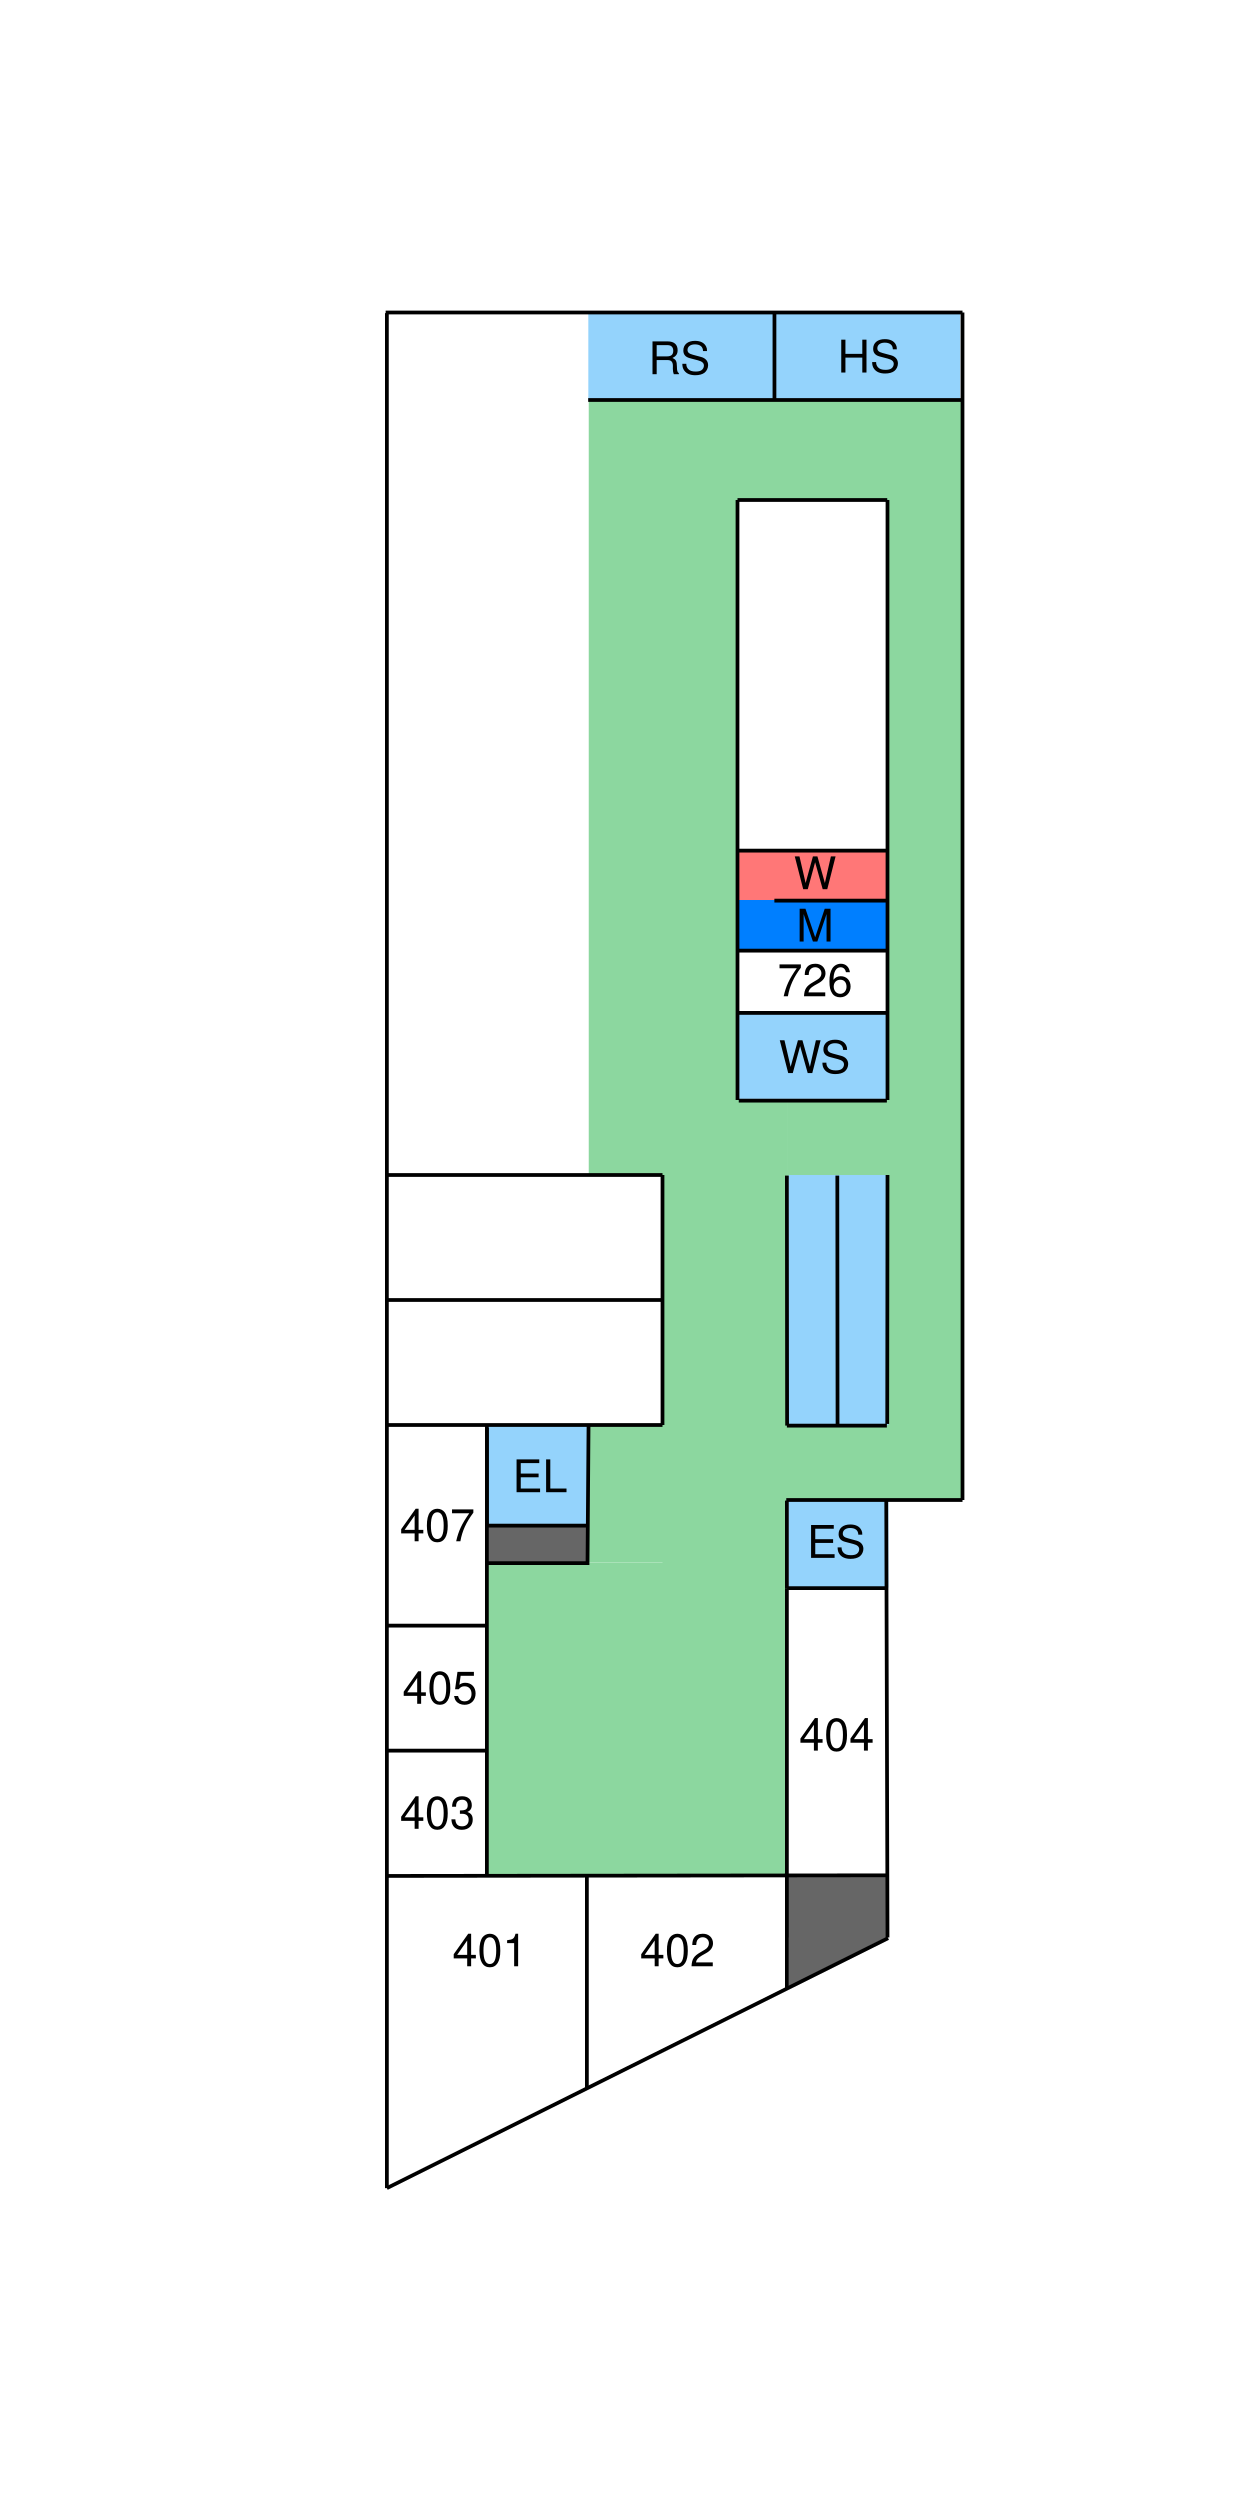
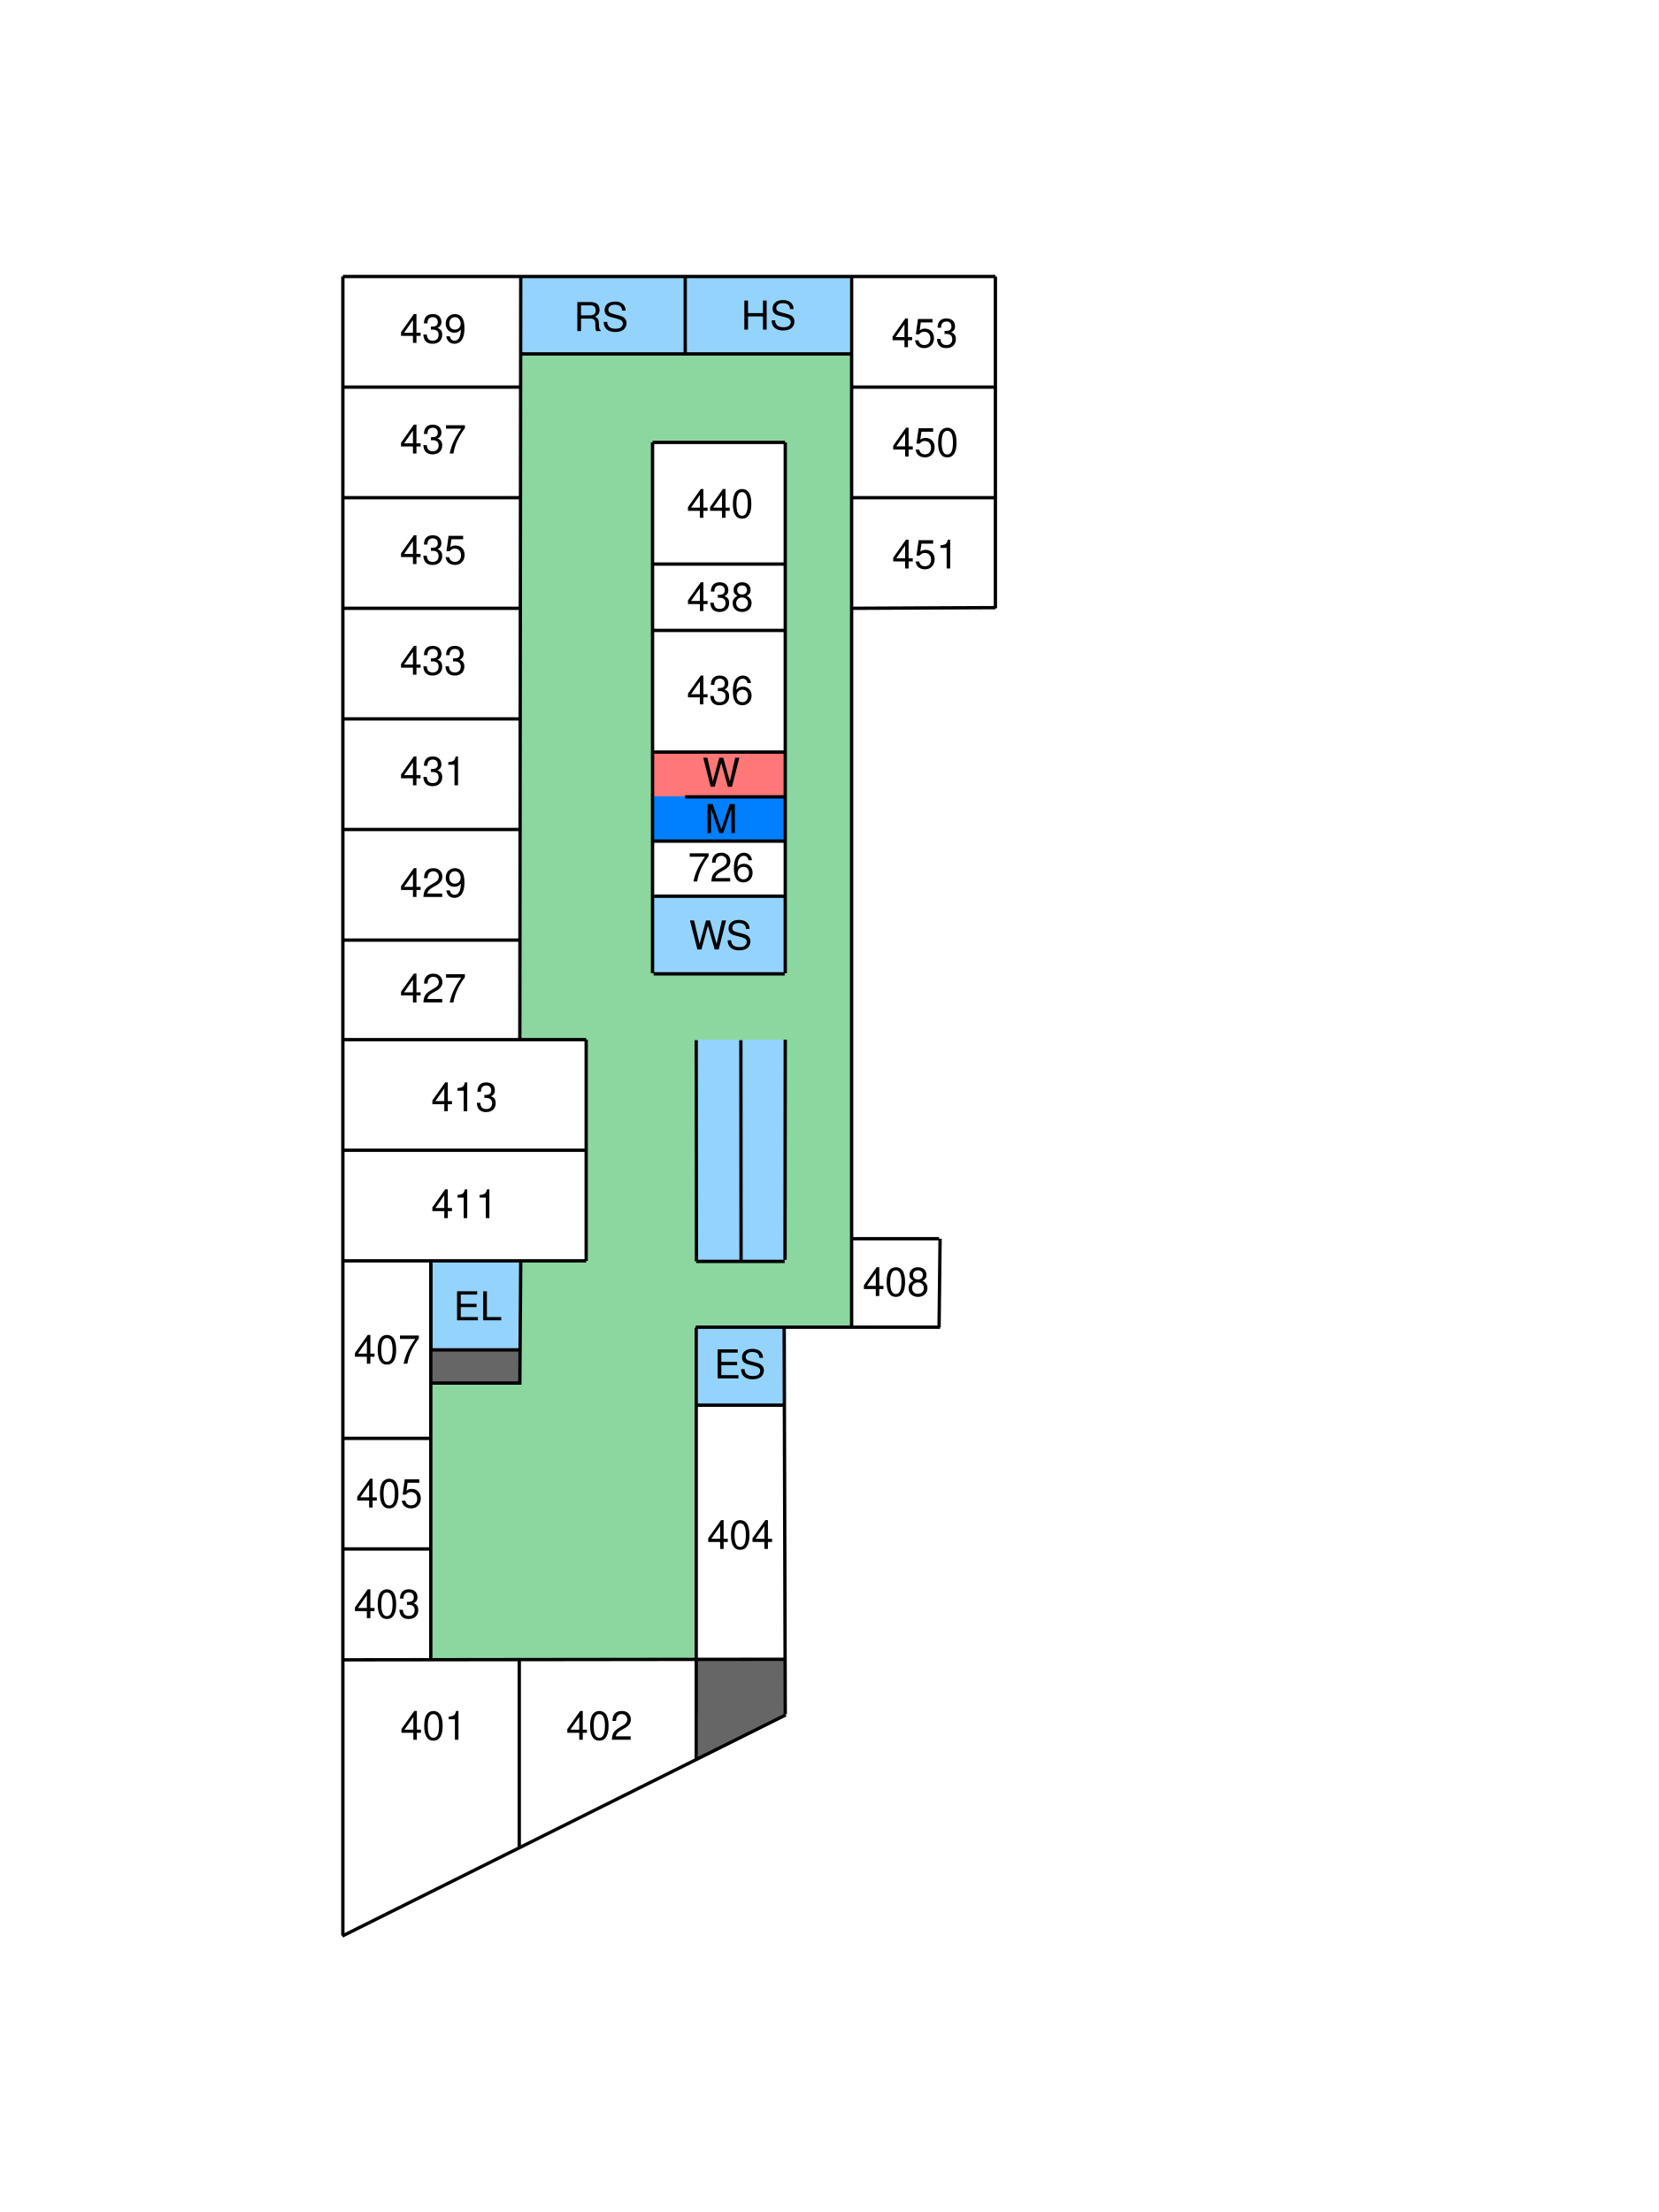
- <svg xmlns="http://www.w3.org/2000/svg" width="500" height="1000">
+ <svg xmlns="http://www.w3.org/2000/svg" width="750" height="1000">
  <g>
-     <rect x="-1" y="-1" width="502" height="1002" id="canvas_background" fill="#fff" />
+     <rect x="-1" y="-1" width="752" height="1002" id="canvas_background" fill="#fff" />
    <g id="canvasGrid" display="none">
      <rect id="svg_1" width="100%" height="100%" x="0" y="0" stroke-width="0" fill="url(#gridpattern)" />
    </g>
  </g>
  <g>
-     <rect id="svg_53" height="55" width="32" y="569.994" x="235" fill-opacity="null" stroke-opacity="null" stroke-width="0" stroke="#000" fill="#8CD79F" />
+     <rect stroke="#000" id="svg_78" height="30" width="71" y="570.188" x="313.543" fill-opacity="null" stroke-opacity="null" stroke-width="0" fill="#8CD79F" />
+     <rect stroke="#000" id="svg_53" height="58.614" width="32" y="569.994" x="235" fill-opacity="null" stroke-opacity="null" stroke-width="0" fill="#8CD79F" />
    <rect id="svg_43" height="35" width="74" y="125" x="310.087" stroke-width="0" stroke="#000" fill="#94d3fc" />
    <rect id="svg_42" height="35" width="74" y="125" x="235.326" stroke-width="0" stroke="#000" fill="#94d3fc" />
    <rect stroke="#000" id="svg_79" height="31.705" width="41.667" y="440" x="314.814" fill-opacity="null" stroke-opacity="null" stroke-width="0" fill="#8CD79F" />
-     <rect stroke="#000" id="svg_78" height="30" width="71" y="570.188" x="313.543" fill-opacity="null" stroke-opacity="null" stroke-width="0" fill="#8CD79F" />
    <rect stroke="#000" id="svg_18" height="411" width="30" y="160" x="354.83" fill-opacity="null" stroke-opacity="null" stroke-width="0" fill="#8CD79F" />
    <rect id="svg_97" height="100.006" width="40" y="470" x="315.361" fill-opacity="null" stroke-opacity="null" stroke-width="0" stroke="#000" fill="#94d3fc" />
    <rect id="svg_96" height="35.002" width="40" y="600.034" x="315.361" fill-opacity="null" stroke-opacity="null" stroke-width="0" stroke="#000" fill="#94d3fc" />
    <rect id="svg_93" height="34.667" width="60" y="404.889" x="295" stroke-opacity="null" stroke-width="0" stroke="#000" fill="#94d3fc" />
    <rect id="svg_92" height="40" width="40" y="570" x="195" stroke-opacity="null" stroke-width="0" stroke="#000" fill="#94d3fc" />
    <path stroke="#000" transform="rotate(90 335.4638,784.6261) " id="svg_91" d="m325.342,804.757l0,-40.261l20.244,40.261l-20.244,0z" stroke-opacity="null" stroke-width="0" fill="#666666" />
    <rect id="svg_85" height="25" width="40" y="750" x="315" stroke-opacity="null" stroke-width="0" stroke="#000" fill="#666666" />
    <rect id="svg_83" height="20" width="60" y="340" x="295" stroke-opacity="null" stroke-width="0" stroke="#000" fill="#ff7777" />
    <rect id="svg_82" height="20" width="60" y="359.998" x="294.687" stroke-opacity="null" stroke-width="0" stroke="#000" fill="#007fff" />
    <rect stroke="#000" id="svg_81" height="15" width="40" y="610" x="195" fill-opacity="null" stroke-opacity="null" stroke-width="0" fill="#666666" />
    <rect stroke="#000" id="svg_77" height="186" width="50" y="440" x="265" fill-opacity="null" stroke-opacity="null" stroke-width="0" fill="#8CD79F" />
    <rect id="svg_73" height="125" width="120" y="625" x="195" stroke-opacity="null" stroke-width="0" stroke="#000" fill="#8CD79F" />
-     <line transform="rotate(90 154.75,500.25) " fill="none" stroke="#000" stroke-width="1.5" x1="-220.25" y1="500.25" x2="529.75" y2="500.25" id="svg_4" stroke-linejoin="undefined" stroke-linecap="undefined" />
    <line transform="rotate(90 255,825.25) " fill="none" stroke="#000" stroke-width="1.5" x1="205" y1="725" x2="305" y2="925.5" id="svg_5" stroke-linejoin="undefined" stroke-linecap="undefined" />
    <line transform="rotate(90 254.875,750.25) " fill="none" stroke-width="1.5" x1="254.75" y1="650.25" x2="255" y2="850.25" id="svg_6" stroke-linejoin="undefined" stroke-linecap="undefined" stroke="#000" />
    <line transform="rotate(90 194.75,660.7262) " fill="none" stroke-width="1.5" x1="284.274" y1="660.726" x2="105.226" y2="660.726" id="svg_7" stroke-linejoin="undefined" stroke-linecap="undefined" stroke="#000" />
    <line transform="rotate(90 214.75,625.25) " fill="none" stroke="#000" stroke-width="1.5" stroke-opacity="null" fill-opacity="null" x1="214.75" y1="645.25" x2="214.75" y2="605.25" id="svg_8" stroke-linejoin="undefined" stroke-linecap="undefined" />
    <line transform="rotate(90 214.75,610.25) " fill="none" stroke="#000" stroke-width="1.5" stroke-opacity="null" fill-opacity="null" x1="214.75" y1="630.25" x2="214.75" y2="590.25" id="svg_9" stroke-linejoin="undefined" stroke-linecap="undefined" />
    <line transform="rotate(90 314.75,715.25) " fill="none" stroke="#000" stroke-width="1.5" stroke-opacity="null" fill-opacity="null" x1="394.75" y1="715.25" x2="234.75" y2="715.25" id="svg_11" stroke-linejoin="undefined" stroke-linecap="undefined" />
    <line transform="rotate(90 334.75,635.25) " fill="none" stroke="#000" stroke-width="1.5" stroke-opacity="null" fill-opacity="null" x1="334.75" y1="655.25" x2="334.75" y2="615.25" id="svg_12" stroke-linejoin="undefined" stroke-linecap="undefined" />
    <line transform="rotate(90 314.75,617.75) " fill="none" stroke="#000" stroke-width="1.5" stroke-opacity="null" fill-opacity="null" x1="297.25" y1="617.75" x2="332.25" y2="617.75" id="svg_15" stroke-linejoin="undefined" stroke-linecap="undefined" />
    <line transform="rotate(90 194.75,590.25) " fill="none" stroke="#000" stroke-width="1.5" stroke-opacity="null" fill-opacity="null" x1="214.75" y1="590.25" x2="174.75" y2="590.25" id="svg_16" stroke-linejoin="undefined" stroke-linecap="undefined" />
    <line transform="rotate(90 324.75,440.25) " fill="none" stroke="#000" stroke-width="1.5" stroke-opacity="null" fill-opacity="null" x1="324.75" y1="470.25" x2="324.75" y2="410.25" id="svg_26" stroke-linejoin="undefined" stroke-linecap="undefined" />
    <line transform="rotate(90 324.75,405.1596) " fill="none" stroke="#000" stroke-width="1.5" stroke-opacity="null" fill-opacity="null" x1="324.75" y1="435.16" x2="324.75" y2="375.16" id="svg_27" stroke-linejoin="undefined" stroke-linecap="undefined" />
    <line transform="rotate(90 314.7961,520.25) " fill="none" stroke="#000" stroke-width="1.5" stroke-opacity="null" fill-opacity="null" x1="264.796" y1="520.296" x2="364.796" y2="520.204" id="svg_29" stroke-linejoin="undefined" stroke-linecap="undefined" />
    <line transform="rotate(90 334.75,570.25) " fill="none" stroke="#000" stroke-width="1.5" stroke-opacity="null" fill-opacity="null" x1="334.75" y1="590.25" x2="334.75" y2="550.25" id="svg_30" stroke-linejoin="undefined" stroke-linecap="undefined" />
    <line transform="rotate(90 334.9731,520.25) " fill="none" stroke="#000" stroke-width="1.5" stroke-opacity="null" fill-opacity="null" x1="284.973" y1="520.296" x2="384.973" y2="520.204" id="svg_32" stroke-linejoin="undefined" stroke-linecap="undefined" />
    <line transform="rotate(90 234.75,792.5582) " fill="none" stroke="#000" stroke-width="1.5" stroke-opacity="null" fill-opacity="null" x1="192.058" y1="792.558" x2="277.442" y2="792.558" id="svg_33" stroke-linejoin="undefined" stroke-linecap="undefined" />
    <line transform="rotate(90 174.75,700.25) " fill="none" stroke="#000" stroke-width="1.5" stroke-opacity="null" fill-opacity="null" x1="174.75" y1="680.25" x2="174.75" y2="720.25" id="svg_35" stroke-linejoin="undefined" stroke-linecap="undefined" />
    <line transform="rotate(90 174.75,650.25) " fill="none" stroke="#000" stroke-width="1.5" stroke-opacity="null" fill-opacity="null" x1="174.75" y1="630.25" x2="174.75" y2="670.25" id="svg_36" stroke-linejoin="undefined" stroke-linecap="undefined" />
    <line transform="rotate(90 324.75,380.25) " fill="none" stroke="#000" stroke-width="1.5" stroke-opacity="null" fill-opacity="null" x1="324.75" y1="410.25" x2="324.75" y2="350.25" id="svg_44" stroke-linejoin="undefined" stroke-linecap="undefined" />
-     <line transform="rotate(90 324.9731,340.25) " fill="none" stroke="#000" stroke-width="1.5" stroke-opacity="null" fill-opacity="null" x1="324.973" y1="370.473" x2="324.973" y2="310.027" id="svg_45" stroke-linejoin="undefined" stroke-linecap="undefined" />
    <line transform="rotate(90 332.4731,360.25) " fill="none" stroke="#000" stroke-width="1.5" stroke-opacity="null" fill-opacity="null" x1="332.473" y1="382.973" x2="332.473" y2="337.527" id="svg_46" stroke-linejoin="undefined" stroke-linecap="undefined" />
    <text fill="#000000" stroke="#000" stroke-width="0" stroke-opacity="null" fill-opacity="null" x="159.964" y="616.516" id="svg_57" font-size="18" font-family="Helvetica, Arial, sans-serif" text-anchor="start" xml:space="preserve">407</text>
    <text fill="#000000" stroke="#000" stroke-width="0" stroke-opacity="null" fill-opacity="null" x="160.984" y="681.516" id="svg_58" font-size="18" font-family="Helvetica, Arial, sans-serif" text-anchor="start" xml:space="preserve">405</text>
    <text fill="#000000" stroke="#000" stroke-width="0" stroke-opacity="null" fill-opacity="null" x="159.964" y="731.516" id="svg_59" font-size="18" font-family="Helvetica, Arial, sans-serif" text-anchor="start" xml:space="preserve">403</text>
    <text fill="#000000" stroke="#000" stroke-width="0" stroke-opacity="null" fill-opacity="null" x="180.984" y="786.516" id="svg_60" font-size="18" font-family="Helvetica, Arial, sans-serif" text-anchor="start" xml:space="preserve">401</text>
    <text stroke="#000" fill="#000000" stroke-width="0" stroke-opacity="null" fill-opacity="null" x="255.984" y="786.516" id="svg_61" font-size="18" font-family="Helvetica, Arial, sans-serif" text-anchor="start" xml:space="preserve">402</text>
    <text fill="#000000" stroke="#000" stroke-width="0" stroke-opacity="null" fill-opacity="null" x="319.67" y="700.245" id="svg_63" font-size="18" font-family="Helvetica, Arial, sans-serif" text-anchor="start" xml:space="preserve">404</text>
    <text fill="#000000" stroke="#000" stroke-width="0" stroke-opacity="null" fill-opacity="null" x="322.804" y="623.138" id="svg_64" font-size="18" font-family="Helvetica, Arial, sans-serif" text-anchor="start" xml:space="preserve">ES</text>
    <text fill="#000000" stroke="#000" stroke-width="0" stroke-opacity="null" fill-opacity="null" x="311.519" y="429.227" id="svg_65" font-size="18" font-family="Helvetica, Arial, sans-serif" text-anchor="start" xml:space="preserve">WS</text>
    <text stroke="#000" fill="#000000" stroke-width="0" stroke-opacity="null" fill-opacity="null" x="335" y="149" id="svg_66" font-size="18" font-family="Helvetica, Arial, sans-serif" text-anchor="start" xml:space="preserve">HS</text>
    <text fill="#000000" stroke="#000" stroke-width="0" stroke-opacity="null" fill-opacity="null" x="205.003" y="596.883" id="svg_67" font-size="18" font-family="Helvetica, Arial, sans-serif" text-anchor="start" xml:space="preserve">EL</text>
    <text fill="#000000" stroke="#000" stroke-width="0" stroke-opacity="null" fill-opacity="null" x="318.511" y="376.617" id="svg_68" font-size="18" font-family="Helvetica, Arial, sans-serif" text-anchor="start" xml:space="preserve">M</text>
    <text fill="#000000" stroke="#000" stroke-width="0" stroke-opacity="null" fill-opacity="null" x="317.517" y="355.68" id="svg_69" font-size="18" font-family="Helvetica, Arial, sans-serif" text-anchor="start" xml:space="preserve">W</text>
    <text fill="#000000" stroke-width="0" stroke-opacity="null" fill-opacity="null" x="310.984" y="398.516" id="svg_74" font-size="18" font-family="Helvetica, Arial, sans-serif" text-anchor="start" xml:space="preserve" stroke="#000">726</text>
    <path id="svg_90" d="m321.25,785.005" opacity="0.5" stroke-opacity="null" stroke-width="0" stroke="#000" fill="#666666" />
    <line fill="none" stroke="#000" stroke-width="1.5" stroke-opacity="null" fill-opacity="null" x1="154.578" y1="570" x2="265" y2="570" id="svg_13" stroke-linejoin="undefined" stroke-linecap="undefined" />
    <line stroke-linecap="undefined" stroke-linejoin="undefined" id="svg_3" y2="775" x2="355" y1="600" x1="354.5" fill-opacity="null" stroke-opacity="null" stroke-width="1.5" stroke="#000" fill="none" />
    <rect stroke="#000" id="svg_75" height="310.093" width="60" y="160" x="235.5" stroke-opacity="null" stroke-width="0" fill="#8CD79F" />
-     <line stroke-linecap="undefined" stroke-linejoin="undefined" id="svg_19" y2="125" x2="385" y1="125" x1="154.261" fill-opacity="null" stroke-opacity="null" stroke-width="1.5" stroke="#000" fill="none" />
+     <line stroke="#000" stroke-linecap="undefined" stroke-linejoin="undefined" id="svg_19" y2="125" x2="450" y1="125" x1="155" fill-opacity="null" stroke-opacity="null" stroke-width="1.5" fill="none" />
    <line stroke-linecap="undefined" stroke-linejoin="undefined" id="svg_24" y2="124.676" x2="309.783" y1="159.612" x1="309.783" fill-opacity="null" stroke-opacity="null" stroke-width="1.5" stroke="#000" fill="none" />
    <text stroke="#000" fill="#000000" stroke-width="0" stroke-opacity="null" fill-opacity="null" x="259.328" y="149.685" id="svg_28" font-size="18" font-family="Helvetica, Arial, sans-serif" text-anchor="start" xml:space="preserve">RS</text>
    <rect stroke="#000" id="svg_31" height="40" width="61" y="160.297" x="294.184" stroke-width="0" fill="#8CD79F" />
    <line stroke-linecap="undefined" stroke-linejoin="undefined" id="svg_21" y2="160" x2="385" y1="160" x1="235.272" fill-opacity="null" stroke-opacity="null" stroke-width="1.5" stroke="#000" fill="none" />
-     <line stroke-linecap="undefined" stroke-linejoin="undefined" id="svg_38" y2="600" x2="385" y1="600" x1="314.506" fill-opacity="null" stroke-opacity="null" stroke-width="1.5" stroke="#000" fill="none" />
+     <line stroke-linecap="undefined" stroke-linejoin="undefined" id="svg_38" y2="600" x2="425" y1="600" x1="314.506" fill-opacity="null" stroke-opacity="null" stroke-width="1.5" stroke="#000" fill="none" />
    <line stroke-linecap="undefined" stroke-linejoin="undefined" id="svg_41" y2="600.001" x2="385" y1="125" x1="385" fill-opacity="null" stroke-opacity="null" stroke-width="1.5" stroke="#000" fill="none" />
    <line stroke-width="1.5" stroke-linecap="null" stroke-linejoin="null" id="svg_47" y2="200" x2="354.892" y1="200" x1="295" stroke="#000" fill="none" />
    <line stroke-linecap="null" stroke-linejoin="null" id="svg_48" y2="200" x2="295" y1="440" x1="295" stroke-width="1.5" stroke="#000" fill="none" />
    <line stroke-linecap="null" stroke-linejoin="null" id="svg_49" y2="200" x2="355" y1="440" x1="355" stroke-width="1.5" stroke="#000" fill="none" />
    <line stroke-linecap="null" stroke-linejoin="null" id="svg_50" y2="470" x2="355" y1="569.566" x1="354.892" stroke-width="1.5" stroke="#000" fill="none" />
    <line stroke-linecap="undefined" stroke-linejoin="undefined" id="svg_52" y2="626" x2="235" y1="570" x1="235.417" fill-opacity="null" stroke-opacity="null" stroke-width="1.5" stroke="#000" fill="none" />
    <line fill="none" stroke="#000" stroke-width="1.5" stroke-opacity="null" fill-opacity="null" x1="154.578" y1="470" x2="265" y2="470" id="svg_54" stroke-linejoin="undefined" stroke-linecap="undefined" />
    <line stroke-linecap="undefined" stroke-linejoin="undefined" id="svg_55" y2="570" x2="265" y1="470" x1="265" fill-opacity="null" stroke-opacity="null" stroke-width="1.5" stroke="#000" fill="none" />
    <line stroke-width="1.5" stroke-linecap="null" stroke-linejoin="null" id="svg_56" y2="520" x2="155" y1="520" x1="265" fill-opacity="null" stroke-opacity="null" stroke="#000" fill="none" />
+     <line stroke-width="1.5" stroke-linecap="null" stroke-linejoin="null" id="svg_62" y2="470" x2="235" y1="125" x1="235.417" fill-opacity="null" stroke-opacity="null" stroke="#000" fill="none" />
+     <line stroke-linecap="undefined" stroke-linejoin="undefined" id="svg_70" y2="125" x2="155" y1="875" x1="155" fill-opacity="null" stroke-opacity="null" stroke-width="1.5" stroke="#000" fill="none" />
+     <line stroke-linecap="undefined" stroke-linejoin="undefined" id="svg_71" y2="175" x2="235" y1="175" x1="154.587" fill-opacity="null" stroke-opacity="null" stroke-width="1.5" stroke="#000" fill="none" />
+     <line stroke-linecap="undefined" stroke-linejoin="undefined" id="svg_72" y2="225" x2="235" y1="225" x1="154.587" fill-opacity="null" stroke-opacity="null" stroke-width="1.5" stroke="#000" fill="none" />
+     <line stroke-linecap="undefined" stroke-linejoin="undefined" id="svg_76" y2="275" x2="235" y1="275" x1="154.587" fill-opacity="null" stroke-opacity="null" stroke-width="1.5" stroke="#000" fill="none" />
+     <line stroke-linecap="undefined" stroke-linejoin="undefined" id="svg_80" y2="325" x2="235" y1="325" x1="154.587" fill-opacity="null" stroke-opacity="null" stroke-width="1.5" stroke="#000" fill="none" />
+     <line stroke-linecap="undefined" stroke-linejoin="undefined" id="svg_84" y2="375" x2="235" y1="375" x1="154.587" fill-opacity="null" stroke-opacity="null" stroke-width="1.5" stroke="#000" fill="none" />
+     <line stroke-linecap="undefined" stroke-linejoin="undefined" id="svg_86" y2="425" x2="235" y1="425" x1="154.587" fill-opacity="null" stroke-opacity="null" stroke-width="1.5" stroke="#000" fill="none" />
+     <text style="cursor: move;" fill="#000000" stroke="#000" stroke-width="0" stroke-opacity="null" fill-opacity="null" x="194.963" y="550.685" id="svg_87" font-size="18" font-family="Helvetica, Arial, sans-serif" text-anchor="start" xml:space="preserve">411</text>
+     <text style="cursor: move;" fill="#000000" stroke="#000" stroke-width="0" stroke-opacity="null" fill-opacity="null" x="194.963" y="502.353" id="svg_88" font-size="18" font-family="Helvetica, Arial, sans-serif" text-anchor="start" xml:space="preserve">413</text>
+     <text fill="#000000" stroke="#000" stroke-width="0" stroke-opacity="null" fill-opacity="null" x="180.797" y="453.188" id="svg_89" font-size="18" font-family="Helvetica, Arial, sans-serif" text-anchor="start" xml:space="preserve">427</text>
+     <text style="cursor: move;" fill="#000000" stroke="#000" stroke-width="0" stroke-opacity="null" fill-opacity="null" x="180.797" y="405.5" id="svg_95" font-size="18" font-family="Helvetica, Arial, sans-serif" text-anchor="start" xml:space="preserve">429</text>
+     <text style="cursor: move;" fill="#000000" stroke="#000" stroke-width="0" stroke-opacity="null" fill-opacity="null" x="180.797" y="355" id="svg_98" font-size="18" font-family="Helvetica, Arial, sans-serif" text-anchor="start" xml:space="preserve">431</text>
+     <text style="cursor: move;" fill="#000000" stroke="#000" stroke-width="0" stroke-opacity="null" fill-opacity="null" x="180.797" y="255" id="svg_99" font-size="18" font-family="Helvetica, Arial, sans-serif" text-anchor="start" xml:space="preserve">435</text>
+     <text style="cursor: move;" fill="#000000" stroke="#000" stroke-width="0" stroke-opacity="null" fill-opacity="null" x="180.797" y="305" id="svg_100" font-size="18" font-family="Helvetica, Arial, sans-serif" text-anchor="start" xml:space="preserve">433</text>
+     <text style="cursor: move;" fill="#000000" stroke="#000" stroke-width="0" stroke-opacity="null" fill-opacity="null" x="180.797" y="205" id="svg_101" font-size="18" font-family="Helvetica, Arial, sans-serif" text-anchor="start" xml:space="preserve">437</text>
+     <text style="cursor: move;" fill="#000000" stroke="#000" stroke-width="0" stroke-opacity="null" fill-opacity="null" x="180.797" y="155" id="svg_102" font-size="18" font-family="Helvetica, Arial, sans-serif" text-anchor="start" xml:space="preserve">439</text>
+     <line stroke-linecap="undefined" stroke-linejoin="undefined" id="svg_103" y2="600" x2="424.531" y1="560" x1="424.994" fill-opacity="null" stroke-opacity="null" stroke-width="1.5" stroke="#000" fill="none" />
+     <line stroke-linecap="undefined" stroke-linejoin="undefined" id="svg_104" y2="560" x2="424.531" y1="560" x1="385.18" fill-opacity="null" stroke-opacity="null" stroke-width="1.5" stroke="#000" fill="none" />
+     <text fill="#000000" stroke="#000" stroke-width="0" stroke-opacity="null" fill-opacity="null" x="390.04" y="585.895" id="svg_105" font-size="18" font-family="Helvetica, Arial, sans-serif" text-anchor="start" xml:space="preserve">408</text>
+     <line stroke-linecap="undefined" stroke-linejoin="undefined" id="svg_106" y2="275" x2="450" y1="125" x1="450" fill-opacity="null" stroke-opacity="null" stroke-width="1.5" stroke="#000" fill="none" />
+     <line stroke-linecap="undefined" stroke-linejoin="undefined" id="svg_107" y2="274.702" x2="450" y1="275" x1="385.241" fill-opacity="null" stroke-opacity="null" stroke-width="1.5" stroke="#000" fill="none" />
+     <line stroke-linecap="undefined" stroke-linejoin="undefined" id="svg_109" y2="225" x2="450" y1="225" x1="385.241" fill-opacity="null" stroke-opacity="null" stroke-width="1.5" stroke="#000" fill="none" />
+     <line stroke-linecap="undefined" stroke-linejoin="undefined" id="svg_110" y2="175" x2="450" y1="175" x1="385.241" fill-opacity="null" stroke-opacity="null" stroke-width="1.5" stroke="#000" fill="none" />
+     <text fill="#000000" stroke="#000" stroke-width="0" stroke-opacity="null" fill-opacity="null" x="403.293" y="256.976" id="svg_111" font-size="18" font-family="Helvetica, Arial, sans-serif" text-anchor="start" xml:space="preserve">451</text>
+     <text style="cursor: move;" fill="#000000" stroke="#000" stroke-width="0" stroke-opacity="null" fill-opacity="null" x="403.293" y="206.373" id="svg_112" font-size="18" font-family="Helvetica, Arial, sans-serif" text-anchor="start" xml:space="preserve">450</text>
+     <text style="cursor: move;" stroke="#000" fill="#000000" stroke-width="0" stroke-opacity="null" fill-opacity="null" x="403" y="156.975" id="svg_113" font-size="18" font-family="Helvetica, Arial, sans-serif" text-anchor="start" xml:space="preserve">453</text>
+     <line stroke-linecap="undefined" stroke-linejoin="undefined" id="svg_114" y2="340" x2="355" y1="340" x1="294.879" fill-opacity="null" stroke-opacity="null" stroke-width="1.5" stroke="#000" fill="none" />
+     <line stroke-width="1.5" stroke-linecap="null" stroke-linejoin="null" id="svg_115" y2="255" x2="354.892" y1="255" x1="295" stroke="#000" fill="none" />
+     <line stroke-width="1.5" stroke-linecap="null" stroke-linejoin="null" id="svg_116" y2="285" x2="354.892" y1="285" x1="295" stroke="#000" fill="none" />
+     <text style="cursor: move;" fill="#000000" stroke="#000" stroke-width="0" stroke-opacity="null" fill-opacity="null" x="310.521" y="234.084" id="svg_117" font-size="18" font-family="Helvetica, Arial, sans-serif" text-anchor="start" xml:space="preserve">440</text>
+     <text style="cursor: move;" fill="#000000" stroke="#000" stroke-width="0" stroke-opacity="null" fill-opacity="null" x="310.521" y="276.253" id="svg_118" font-size="18" font-family="Helvetica, Arial, sans-serif" text-anchor="start" xml:space="preserve">438</text>
+     <text style="cursor: move;" fill="#000000" stroke="#000" stroke-width="0" stroke-opacity="null" fill-opacity="null" x="310.521" y="318.422" id="svg_119" font-size="18" font-family="Helvetica, Arial, sans-serif" text-anchor="start" xml:space="preserve">436</text>
  </g>
</svg>
